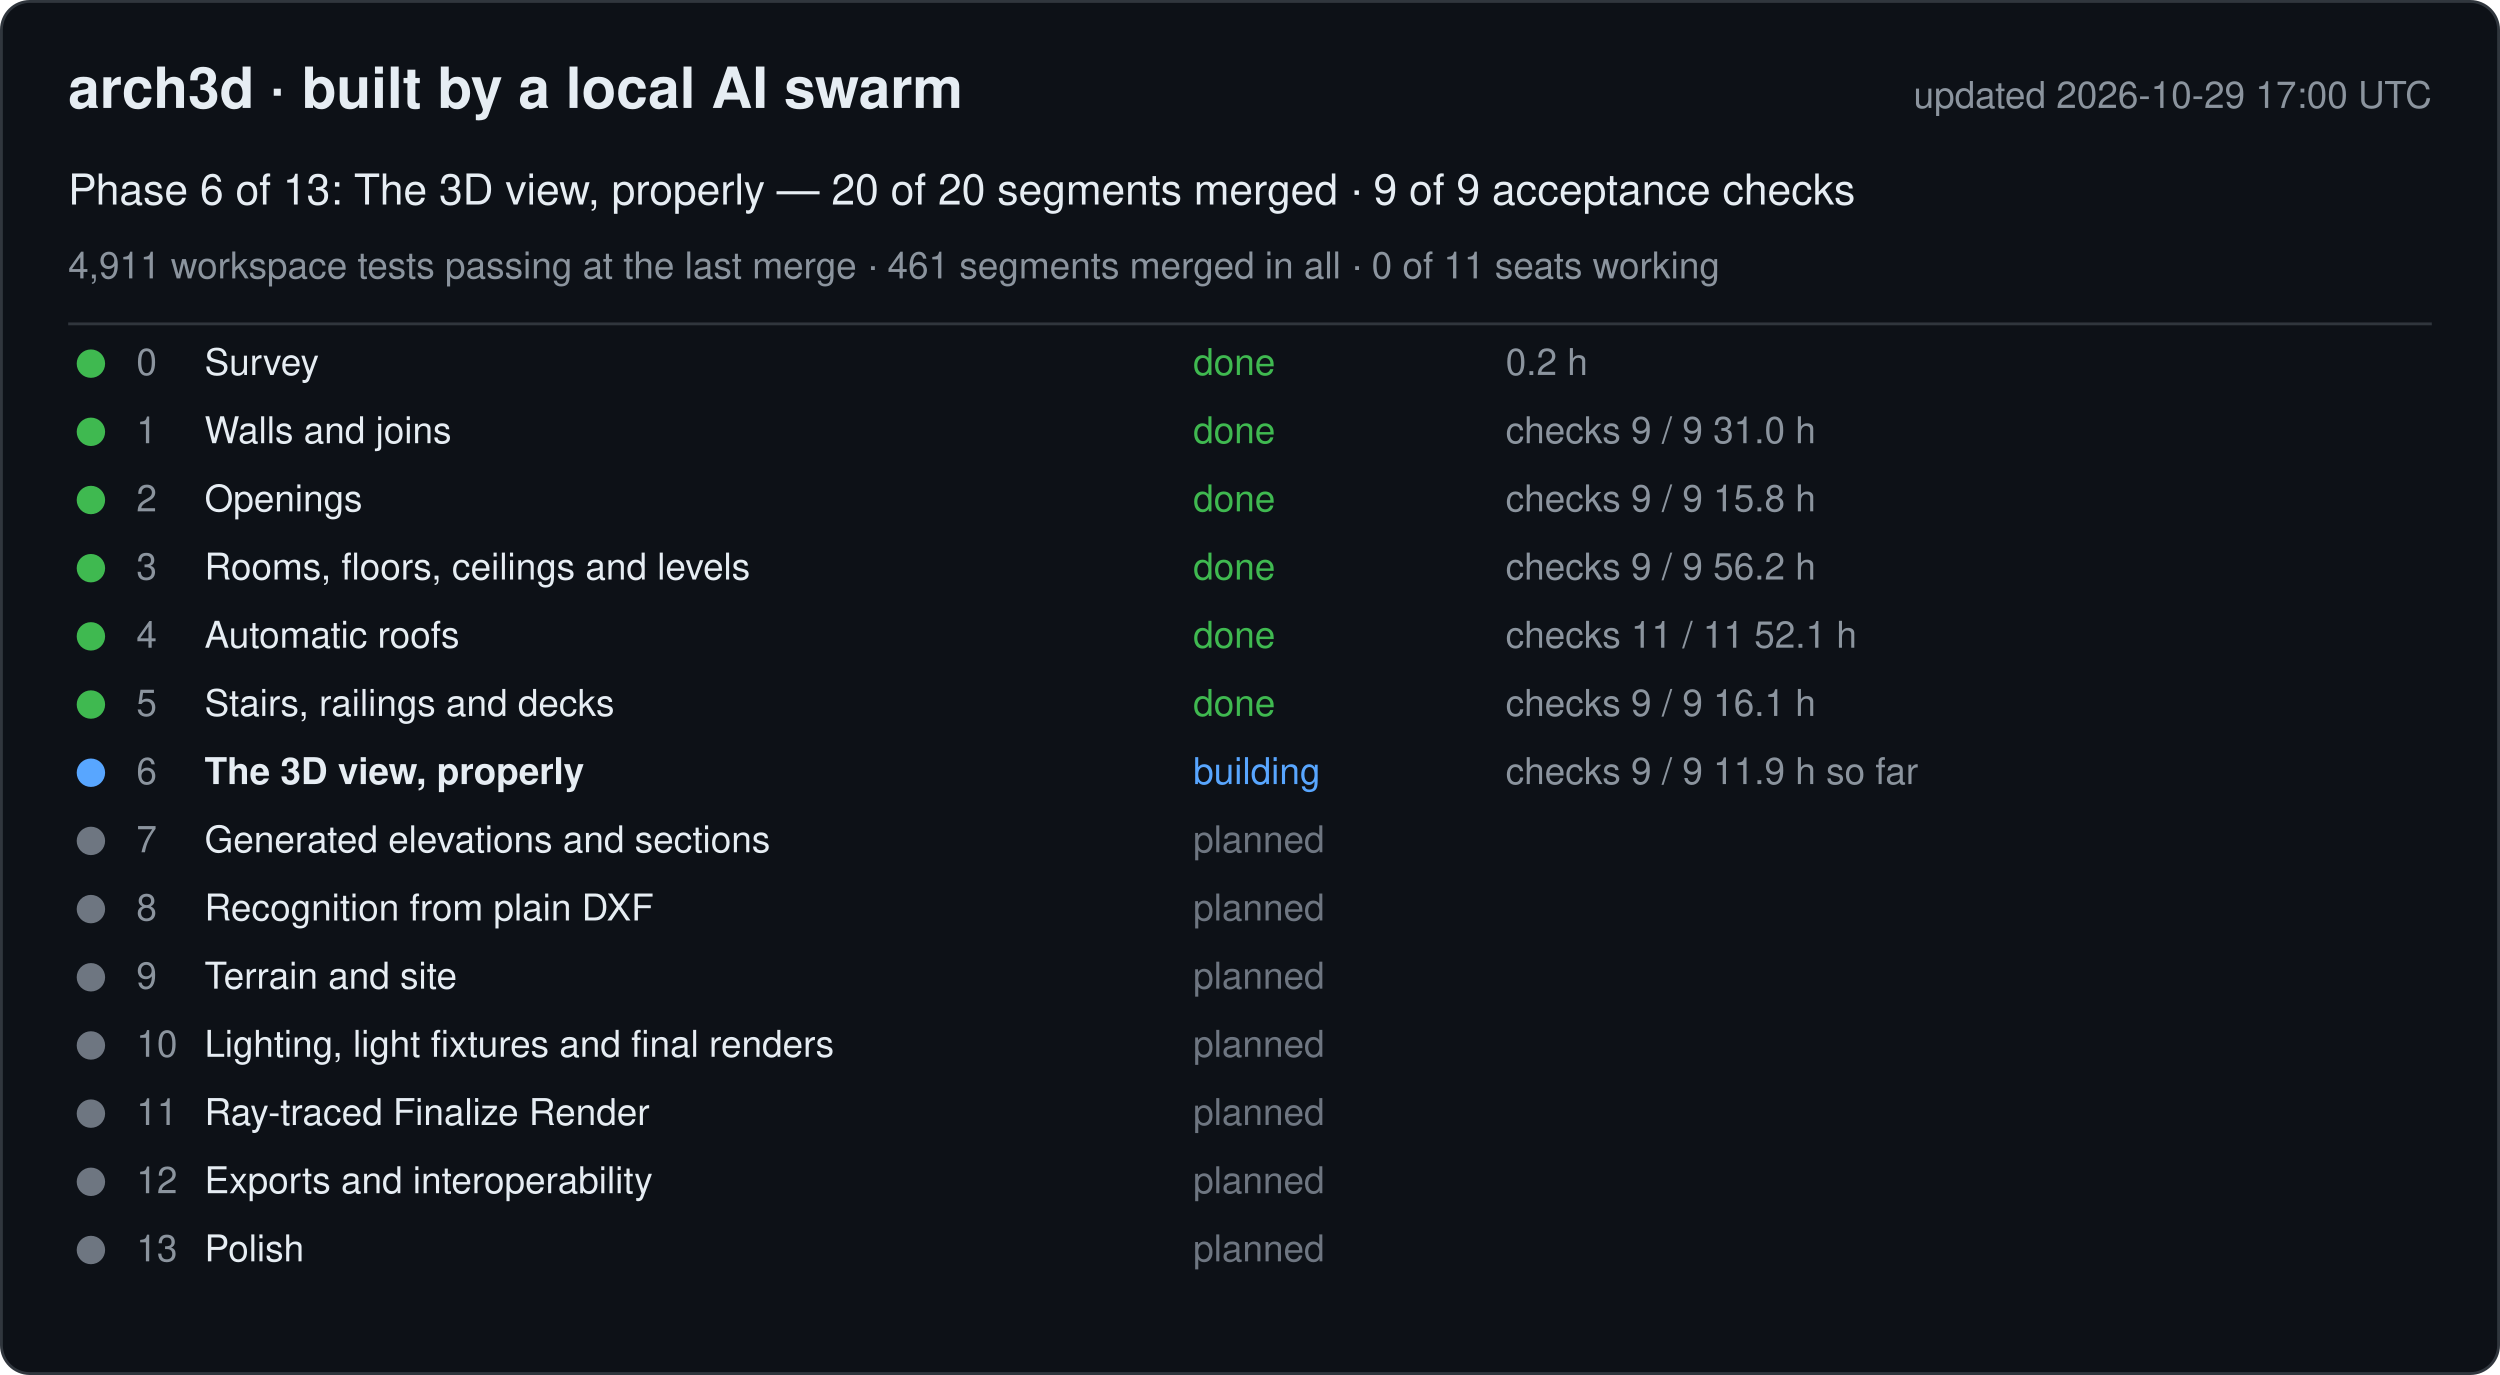
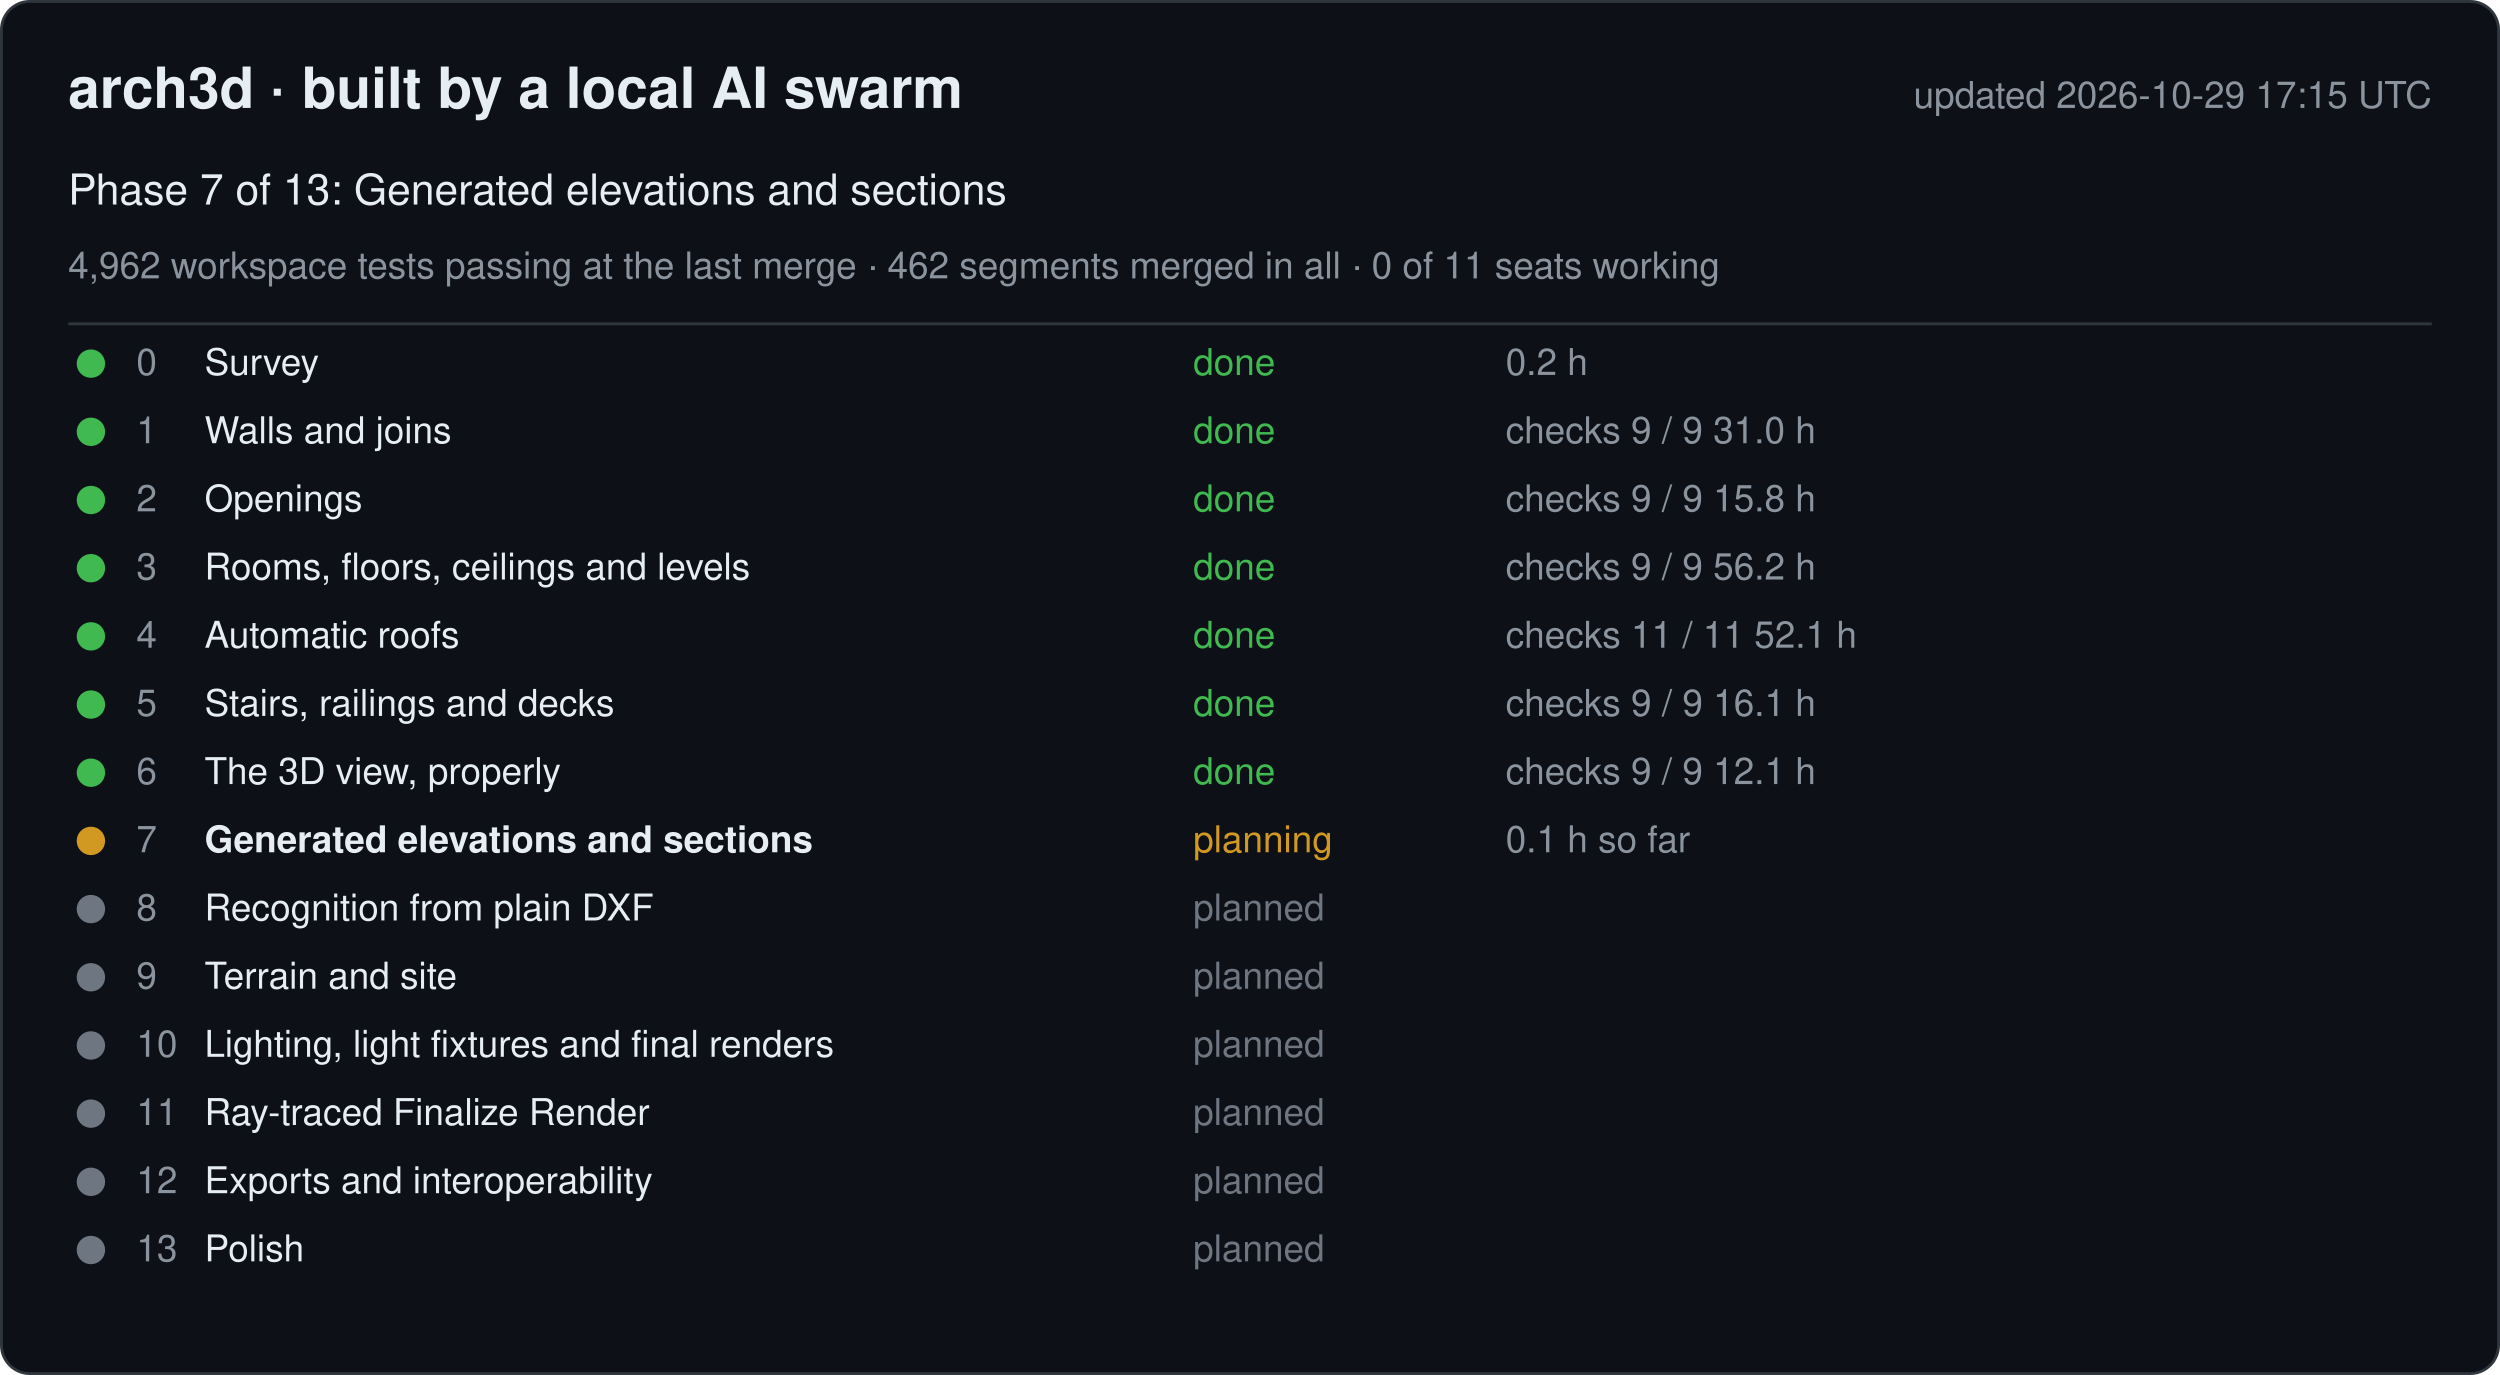
<svg xmlns="http://www.w3.org/2000/svg" width="880" height="484" viewBox="0 0 880 484" font-family="-apple-system, Segoe UI, Helvetica, Arial, sans-serif">
  <rect x="0.5" y="0.5" width="879" height="483" rx="10" fill="#0d1117" stroke="#30363d" />
  <text x="24" y="38" font-size="20" font-weight="600" fill="#e6edf3">arch3d · built by a local AI swarm</text>
-   <text x="856" y="38" font-size="13" fill="#8b949e" text-anchor="end">updated 2026-10-29 17:00 UTC</text>
-   <text x="24" y="72" font-size="15" fill="#e6edf3">Phase 6 of 13: The 3D view, properly — 20 of 20 segments merged · 9 of 9 acceptance checks</text>
-   <text x="24" y="98" font-size="13" fill="#8b949e">4,911 workspace tests passing at the last merge · 461 segments merged in all · 0 of 11 seats working</text>
+   <text x="856" y="38" font-size="13" fill="#8b949e" text-anchor="end">updated 2026-10-29 17:15 UTC</text>
+   <text x="24" y="72" font-size="15" fill="#e6edf3">Phase 7 of 13: Generated elevations and sections</text>
+   <text x="24" y="98" font-size="13" fill="#8b949e">4,962 workspace tests passing at the last merge · 462 segments merged in all · 0 of 11 seats working</text>
  <line x1="24" y1="114" x2="856" y2="114" stroke="#30363d" />
  <g data-phase="0">
    <circle cx="32" cy="128" r="5" fill="#3fb950" />
    <text x="48" y="132" font-size="13" fill="#8b949e">0</text>
    <text x="72" y="132" font-size="13" fill="#e6edf3">Survey</text>
    <text x="420" y="132" font-size="13" fill="#3fb950">done</text>
    <text x="530" y="132" font-size="13" fill="#8b949e">0.2 h</text>
  </g>
  <g data-phase="1">
    <circle cx="32" cy="152" r="5" fill="#3fb950" />
    <text x="48" y="156" font-size="13" fill="#8b949e">1</text>
    <text x="72" y="156" font-size="13" fill="#e6edf3">Walls and joins</text>
    <text x="420" y="156" font-size="13" fill="#3fb950">done</text>
    <text x="530" y="156" font-size="13" fill="#8b949e">checks 9 / 9   31.0 h</text>
  </g>
  <g data-phase="2">
    <circle cx="32" cy="176" r="5" fill="#3fb950" />
    <text x="48" y="180" font-size="13" fill="#8b949e">2</text>
    <text x="72" y="180" font-size="13" fill="#e6edf3">Openings</text>
    <text x="420" y="180" font-size="13" fill="#3fb950">done</text>
    <text x="530" y="180" font-size="13" fill="#8b949e">checks 9 / 9   15.8 h</text>
  </g>
  <g data-phase="3">
    <circle cx="32" cy="200" r="5" fill="#3fb950" />
    <text x="48" y="204" font-size="13" fill="#8b949e">3</text>
    <text x="72" y="204" font-size="13" fill="#e6edf3">Rooms, floors, ceilings and levels</text>
    <text x="420" y="204" font-size="13" fill="#3fb950">done</text>
    <text x="530" y="204" font-size="13" fill="#8b949e">checks 9 / 9   56.2 h</text>
  </g>
  <g data-phase="4">
    <circle cx="32" cy="224" r="5" fill="#3fb950" />
    <text x="48" y="228" font-size="13" fill="#8b949e">4</text>
    <text x="72" y="228" font-size="13" fill="#e6edf3">Automatic roofs</text>
    <text x="420" y="228" font-size="13" fill="#3fb950">done</text>
    <text x="530" y="228" font-size="13" fill="#8b949e">checks 11 / 11   52.1 h</text>
  </g>
  <g data-phase="5">
    <circle cx="32" cy="248" r="5" fill="#3fb950" />
    <text x="48" y="252" font-size="13" fill="#8b949e">5</text>
    <text x="72" y="252" font-size="13" fill="#e6edf3">Stairs, railings and decks</text>
    <text x="420" y="252" font-size="13" fill="#3fb950">done</text>
    <text x="530" y="252" font-size="13" fill="#8b949e">checks 9 / 9   16.1 h</text>
  </g>
  <g data-phase="6">
-     <circle cx="32" cy="272" r="5" fill="#58a6ff" />
+     <circle cx="32" cy="272" r="5" fill="#3fb950" />
    <text x="48" y="276" font-size="13" fill="#8b949e">6</text>
-     <text x="72" y="276" font-size="13" fill="#e6edf3" font-weight="600">The 3D view, properly</text>
-     <text x="420" y="276" font-size="13" fill="#58a6ff">building</text>
-     <text x="530" y="276" font-size="13" fill="#8b949e">checks 9 / 9   11.9 h so far</text>
+     <text x="72" y="276" font-size="13" fill="#e6edf3">The 3D view, properly</text>
+     <text x="420" y="276" font-size="13" fill="#3fb950">done</text>
+     <text x="530" y="276" font-size="13" fill="#8b949e">checks 9 / 9   12.1 h</text>
  </g>
  <g data-phase="7">
-     <circle cx="32" cy="296" r="5" fill="#6e7681" />
+     <circle cx="32" cy="296" r="5" fill="#d29922" />
    <text x="48" y="300" font-size="13" fill="#8b949e">7</text>
-     <text x="72" y="300" font-size="13" fill="#e6edf3">Generated elevations and sections</text>
-     <text x="420" y="300" font-size="13" fill="#6e7681">planned</text>
-     <text x="530" y="300" font-size="13" fill="#8b949e" />
+     <text x="72" y="300" font-size="13" fill="#e6edf3" font-weight="600">Generated elevations and sections</text>
+     <text x="420" y="300" font-size="13" fill="#d29922">planning</text>
+     <text x="530" y="300" font-size="13" fill="#8b949e">0.1 h so far</text>
  </g>
  <g data-phase="8">
    <circle cx="32" cy="320" r="5" fill="#6e7681" />
    <text x="48" y="324" font-size="13" fill="#8b949e">8</text>
    <text x="72" y="324" font-size="13" fill="#e6edf3">Recognition from plain DXF</text>
    <text x="420" y="324" font-size="13" fill="#6e7681">planned</text>
    <text x="530" y="324" font-size="13" fill="#8b949e" />
  </g>
  <g data-phase="9">
    <circle cx="32" cy="344" r="5" fill="#6e7681" />
    <text x="48" y="348" font-size="13" fill="#8b949e">9</text>
    <text x="72" y="348" font-size="13" fill="#e6edf3">Terrain and site</text>
    <text x="420" y="348" font-size="13" fill="#6e7681">planned</text>
    <text x="530" y="348" font-size="13" fill="#8b949e" />
  </g>
  <g data-phase="10">
    <circle cx="32" cy="368" r="5" fill="#6e7681" />
    <text x="48" y="372" font-size="13" fill="#8b949e">10</text>
    <text x="72" y="372" font-size="13" fill="#e6edf3">Lighting, light fixtures and final renders</text>
    <text x="420" y="372" font-size="13" fill="#6e7681">planned</text>
    <text x="530" y="372" font-size="13" fill="#8b949e" />
  </g>
  <g data-phase="11">
    <circle cx="32" cy="392" r="5" fill="#6e7681" />
    <text x="48" y="396" font-size="13" fill="#8b949e">11</text>
    <text x="72" y="396" font-size="13" fill="#e6edf3">Ray-traced Finalize Render</text>
    <text x="420" y="396" font-size="13" fill="#6e7681">planned</text>
    <text x="530" y="396" font-size="13" fill="#8b949e" />
  </g>
  <g data-phase="12">
    <circle cx="32" cy="416" r="5" fill="#6e7681" />
    <text x="48" y="420" font-size="13" fill="#8b949e">12</text>
    <text x="72" y="420" font-size="13" fill="#e6edf3">Exports and interoperability</text>
    <text x="420" y="420" font-size="13" fill="#6e7681">planned</text>
    <text x="530" y="420" font-size="13" fill="#8b949e" />
  </g>
  <g data-phase="13">
    <circle cx="32" cy="440" r="5" fill="#6e7681" />
    <text x="48" y="444" font-size="13" fill="#8b949e">13</text>
    <text x="72" y="444" font-size="13" fill="#e6edf3">Polish</text>
    <text x="420" y="444" font-size="13" fill="#6e7681">planned</text>
    <text x="530" y="444" font-size="13" fill="#8b949e" />
  </g>
</svg>
